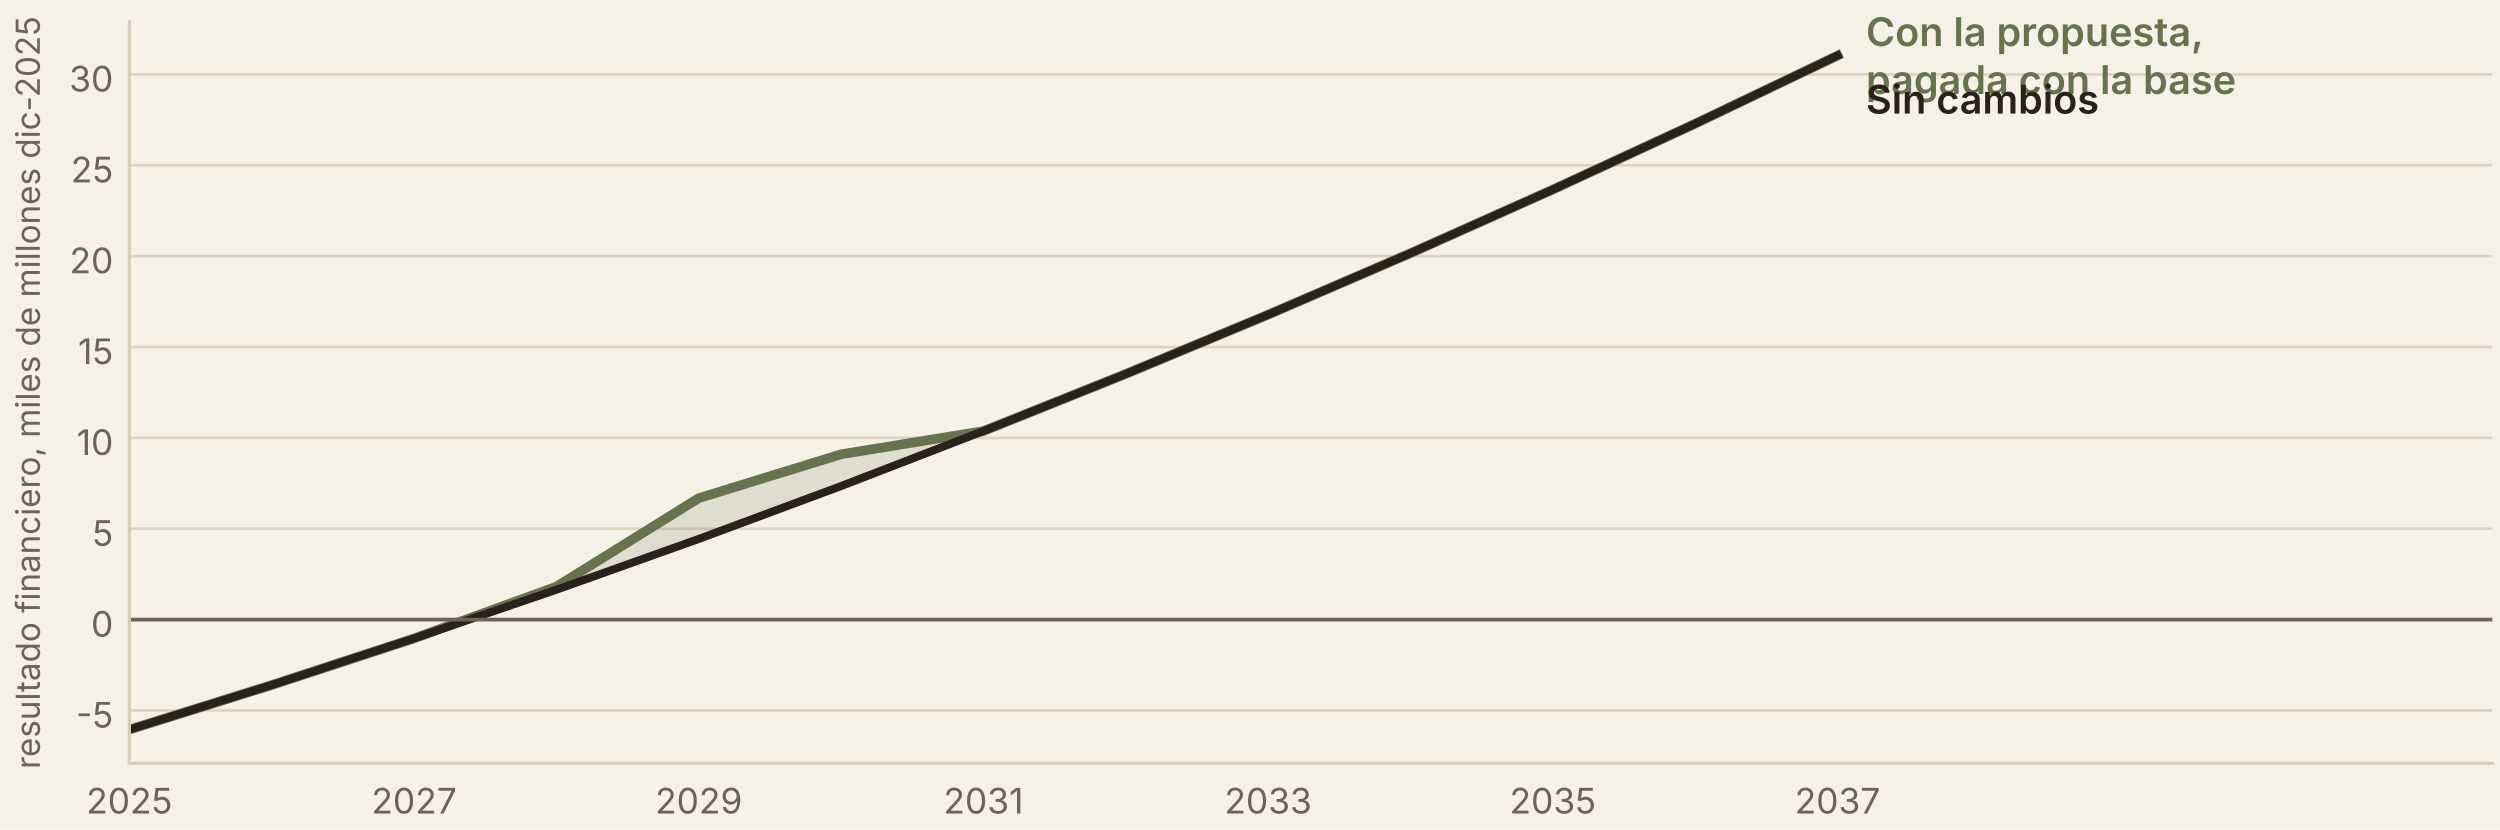
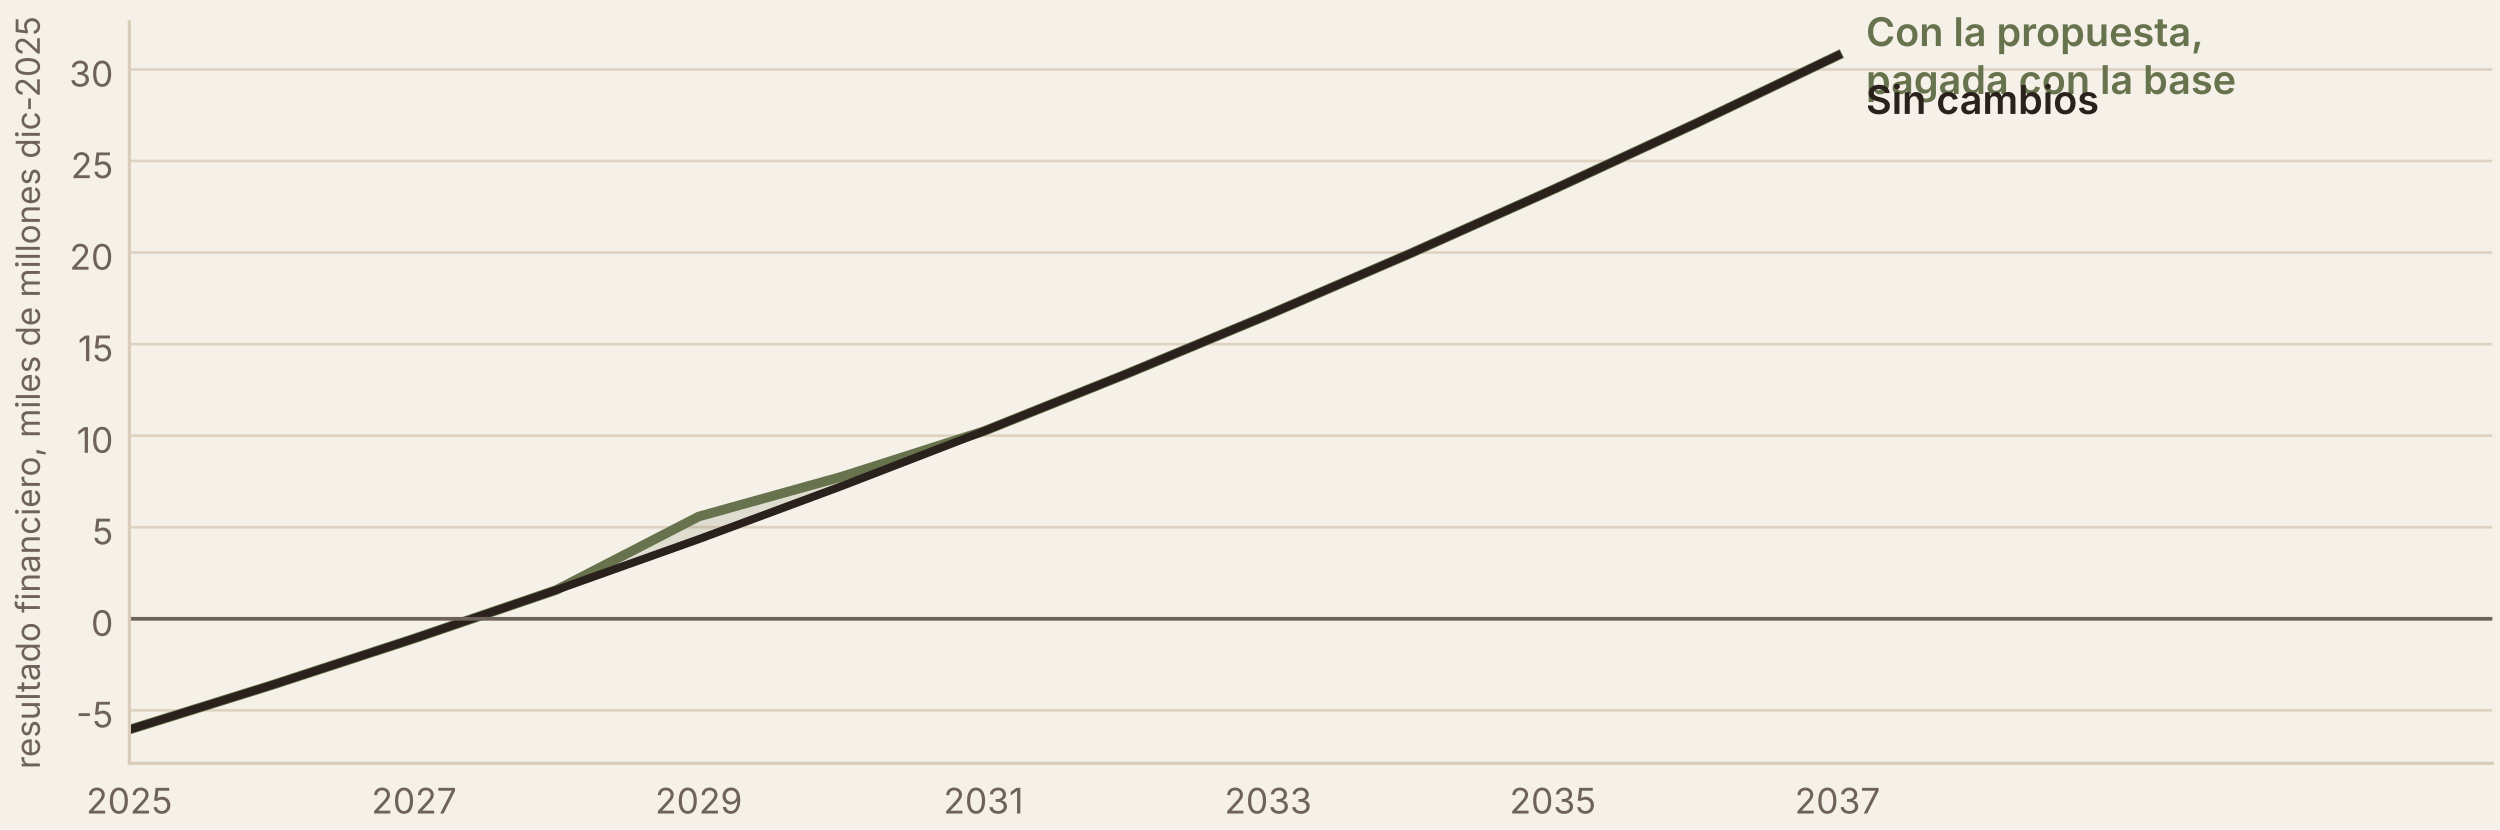
<svg xmlns="http://www.w3.org/2000/svg" xmlns:xlink="http://www.w3.org/1999/xlink" width="467.372pt" height="155.119pt" viewBox="0 0 467.372 155.119" version="1.1">
  <defs>
    <style type="text/css">*{stroke-linejoin: round; stroke-linecap: butt}</style>
  </defs>
  <g id="figure_1">
    <g id="patch_1">
      <path d="M 0 155.119  L 467.372 155.119  L 467.372 0  L 0 0  z " style="fill: #f5f0e8" />
    </g>
    <g id="axes_1">
      <g id="patch_2">
        <path d="M 24.182 142.694  L 465.932 142.694  L 465.932 4.094  L 24.182 4.094  z " style="fill: #f5f0e8" />
      </g>
      <g id="matplotlib.axis_1">
        <g id="xtick_1">
          <g id="line2d_1" />
          <g id="text_1">
            <text style="font-size: 6.6px; font-family: 'Inter'; text-anchor: middle; fill: #6e625a" x="24.182" y="152.087" transform="rotate(-0 24.18248 152.0875)">2025</text>
          </g>
        </g>
        <g id="xtick_2">
          <g id="line2d_2" />
          <g id="text_2">
            <text style="font-size: 6.6px; font-family: 'Inter'; text-anchor: middle; fill: #6e625a" x="77.405" y="152.087" transform="rotate(-0 77.40537 152.0875)">2027</text>
          </g>
        </g>
        <g id="xtick_3">
          <g id="line2d_3" />
          <g id="text_3">
            <text style="font-size: 6.6px; font-family: 'Inter'; text-anchor: middle; fill: #6e625a" x="130.628" y="152.087" transform="rotate(-0 130.6283 152.0875)">2029</text>
          </g>
        </g>
        <g id="xtick_4">
          <g id="line2d_4" />
          <g id="text_4">
            <text style="font-size: 6.6px; font-family: 'Inter'; text-anchor: middle; fill: #6e625a" x="183.851" y="152.087" transform="rotate(-0 183.8512 152.0875)">2031</text>
          </g>
        </g>
        <g id="xtick_5">
          <g id="line2d_5" />
          <g id="text_5">
            <text style="font-size: 6.6px; font-family: 'Inter'; text-anchor: middle; fill: #6e625a" x="237.074" y="152.087" transform="rotate(-0 237.074 152.0875)">2033</text>
          </g>
        </g>
        <g id="xtick_6">
          <g id="line2d_6" />
          <g id="text_6">
            <text style="font-size: 6.6px; font-family: 'Inter'; text-anchor: middle; fill: #6e625a" x="290.297" y="152.087" transform="rotate(-0 290.2969 152.0875)">2035</text>
          </g>
        </g>
        <g id="xtick_7">
          <g id="line2d_7" />
          <g id="text_7">
            <text style="font-size: 6.6px; font-family: 'Inter'; text-anchor: middle; fill: #6e625a" x="343.52" y="152.087" transform="rotate(-0 343.5198 152.0875)">2037</text>
          </g>
        </g>
      </g>
      <g id="matplotlib.axis_2">
        <g id="ytick_1">
          <g id="line2d_8">
-             <path d="M 24.182 132.823  L 465.932 132.823  " clip-path="url(#pc750020559)" style="fill: none; stroke: #d9cdba; stroke-opacity: 0.85; stroke-width: 0.5; stroke-linecap: square" />
+             <path d="M 24.182 132.796  L 465.932 132.796  " clip-path="url(#pf814085930)" style="fill: none; stroke: #d9cdba; stroke-opacity: 0.85; stroke-width: 0.5; stroke-linecap: square" />
          </g>
          <g id="line2d_9" />
          <g id="text_8">
-             <text style="font-size: 6.6px; font-family: 'Inter'; text-anchor: end; fill: #6e625a" x="21.182" y="136.02" transform="rotate(-0 21.18248 136.0196)">-5</text>
+             <text style="font-size: 6.6px; font-family: 'Inter'; text-anchor: end; fill: #6e625a" x="21.182" y="135.993" transform="rotate(-0 21.18248 135.9925)">-5</text>
          </g>
        </g>
        <g id="ytick_2">
          <g id="line2d_10">
-             <path d="M 24.182 115.835  L 465.932 115.835  " clip-path="url(#pc750020559)" style="fill: none; stroke: #d9cdba; stroke-opacity: 0.85; stroke-width: 0.5; stroke-linecap: square" />
+             <path d="M 24.182 115.679  L 465.932 115.679  " clip-path="url(#pf814085930)" style="fill: none; stroke: #d9cdba; stroke-opacity: 0.85; stroke-width: 0.5; stroke-linecap: square" />
          </g>
          <g id="line2d_11" />
          <g id="text_9">
-             <text style="font-size: 6.6px; font-family: 'Inter'; text-anchor: end; fill: #6e625a" x="21.182" y="119.032" transform="rotate(-0 21.18248 119.0322)">0</text>
+             <text style="font-size: 6.6px; font-family: 'Inter'; text-anchor: end; fill: #6e625a" x="21.182" y="118.876" transform="rotate(-0 21.18248 118.8761)">0</text>
          </g>
        </g>
        <g id="ytick_3">
          <g id="line2d_12">
-             <path d="M 24.182 98.848  L 465.932 98.848  " clip-path="url(#pc750020559)" style="fill: none; stroke: #d9cdba; stroke-opacity: 0.85; stroke-width: 0.5; stroke-linecap: square" />
+             <path d="M 24.182 98.563  L 465.932 98.563  " clip-path="url(#pf814085930)" style="fill: none; stroke: #d9cdba; stroke-opacity: 0.85; stroke-width: 0.5; stroke-linecap: square" />
          </g>
          <g id="line2d_13" />
          <g id="text_10">
-             <text style="font-size: 6.6px; font-family: 'Inter'; text-anchor: end; fill: #6e625a" x="21.182" y="102.045" transform="rotate(-0 21.18248 102.0448)">5</text>
+             <text style="font-size: 6.6px; font-family: 'Inter'; text-anchor: end; fill: #6e625a" x="21.182" y="101.76" transform="rotate(-0 21.18248 101.7598)">5</text>
          </g>
        </g>
        <g id="ytick_4">
          <g id="line2d_14">
-             <path d="M 24.182 81.861  L 465.932 81.861  " clip-path="url(#pc750020559)" style="fill: none; stroke: #d9cdba; stroke-opacity: 0.85; stroke-width: 0.5; stroke-linecap: square" />
+             <path d="M 24.182 81.447  L 465.932 81.447  " clip-path="url(#pf814085930)" style="fill: none; stroke: #d9cdba; stroke-opacity: 0.85; stroke-width: 0.5; stroke-linecap: square" />
          </g>
          <g id="line2d_15" />
          <g id="text_11">
-             <text style="font-size: 6.6px; font-family: 'Inter'; text-anchor: end; fill: #6e625a" x="21.182" y="85.057" transform="rotate(-0 21.18248 85.05746)">10</text>
+             <text style="font-size: 6.6px; font-family: 'Inter'; text-anchor: end; fill: #6e625a" x="21.182" y="84.643" transform="rotate(-0 21.18248 84.64342)">10</text>
          </g>
        </g>
        <g id="ytick_5">
          <g id="line2d_16">
-             <path d="M 24.182 64.873  L 465.932 64.873  " clip-path="url(#pc750020559)" style="fill: none; stroke: #d9cdba; stroke-opacity: 0.85; stroke-width: 0.5; stroke-linecap: square" />
+             <path d="M 24.182 64.33  L 465.932 64.33  " clip-path="url(#pf814085930)" style="fill: none; stroke: #d9cdba; stroke-opacity: 0.85; stroke-width: 0.5; stroke-linecap: square" />
          </g>
          <g id="line2d_17" />
          <g id="text_12">
-             <text style="font-size: 6.6px; font-family: 'Inter'; text-anchor: end; fill: #6e625a" x="21.182" y="68.07" transform="rotate(-0 21.18248 68.07008)">15</text>
+             <text style="font-size: 6.6px; font-family: 'Inter'; text-anchor: end; fill: #6e625a" x="21.182" y="67.527" transform="rotate(-0 21.18248 67.52705)">15</text>
          </g>
        </g>
        <g id="ytick_6">
          <g id="line2d_18">
-             <path d="M 24.182 47.886  L 465.932 47.886  " clip-path="url(#pc750020559)" style="fill: none; stroke: #d9cdba; stroke-opacity: 0.85; stroke-width: 0.5; stroke-linecap: square" />
+             <path d="M 24.182 47.214  L 465.932 47.214  " clip-path="url(#pf814085930)" style="fill: none; stroke: #d9cdba; stroke-opacity: 0.85; stroke-width: 0.5; stroke-linecap: square" />
          </g>
          <g id="line2d_19" />
          <g id="text_13">
-             <text style="font-size: 6.6px; font-family: 'Inter'; text-anchor: end; fill: #6e625a" x="21.182" y="51.083" transform="rotate(-0 21.18248 51.08269)">20</text>
+             <text style="font-size: 6.6px; font-family: 'Inter'; text-anchor: end; fill: #6e625a" x="21.182" y="50.411" transform="rotate(-0 21.18248 50.41069)">20</text>
          </g>
        </g>
        <g id="ytick_7">
          <g id="line2d_20">
-             <path d="M 24.182 30.898  L 465.932 30.898  " clip-path="url(#pc750020559)" style="fill: none; stroke: #d9cdba; stroke-opacity: 0.85; stroke-width: 0.5; stroke-linecap: square" />
+             <path d="M 24.182 30.097  L 465.932 30.097  " clip-path="url(#pf814085930)" style="fill: none; stroke: #d9cdba; stroke-opacity: 0.85; stroke-width: 0.5; stroke-linecap: square" />
          </g>
          <g id="line2d_21" />
          <g id="text_14">
-             <text style="font-size: 6.6px; font-family: 'Inter'; text-anchor: end; fill: #6e625a" x="21.182" y="34.095" transform="rotate(-0 21.18248 34.09531)">25</text>
+             <text style="font-size: 6.6px; font-family: 'Inter'; text-anchor: end; fill: #6e625a" x="21.182" y="33.294" transform="rotate(-0 21.18248 33.29433)">25</text>
          </g>
        </g>
        <g id="ytick_8">
          <g id="line2d_22">
-             <path d="M 24.182 13.911  L 465.932 13.911  " clip-path="url(#pc750020559)" style="fill: none; stroke: #d9cdba; stroke-opacity: 0.85; stroke-width: 0.5; stroke-linecap: square" />
+             <path d="M 24.182 12.981  L 465.932 12.981  " clip-path="url(#pf814085930)" style="fill: none; stroke: #d9cdba; stroke-opacity: 0.85; stroke-width: 0.5; stroke-linecap: square" />
          </g>
          <g id="line2d_23" />
          <g id="text_15">
-             <text style="font-size: 6.6px; font-family: 'Inter'; text-anchor: end; fill: #6e625a" x="21.182" y="17.108" transform="rotate(-0 21.18248 17.10792)">30</text>
+             <text style="font-size: 6.6px; font-family: 'Inter'; text-anchor: end; fill: #6e625a" x="21.182" y="16.178" transform="rotate(-0 21.18248 16.17796)">30</text>
          </g>
        </g>
        <g id="text_16">
          <text style="font-size: 6.2px; font-family: 'Inter'; text-anchor: middle; fill: #6e625a" x="7.446" y="73.394" transform="rotate(-90 7.44625 73.39371)">resultado financiero, miles de millones dic-2025</text>
        </g>
      </g>
      <g id="FillBetweenPolyCollection_1">
        <defs>
-           <path id="mce5f0a19aa" d="M 24.182 -18.726  L 24.182 -18.726  L 50.794 -27.057  L 77.405 -35.772  L 104.017 -44.874  L 130.628 -54.366  L 157.24 -64.251  L 183.851 -74.532  L 210.463 -85.212  L 237.074 -96.295  L 263.685 -107.784  L 290.297 -119.683  L 316.908 -131.995  L 343.52 -144.726  L 343.52 -144.726  L 343.52 -144.726  L 316.908 -131.995  L 290.297 -119.683  L 263.685 -107.784  L 237.074 -96.295  L 210.463 -85.212  L 183.851 -74.532  L 157.24 -70.195  L 130.628 -61.994  L 104.017 -45.451  L 77.405 -35.772  L 50.794 -27.057  L 24.182 -18.726  z " />
+           <path id="me2f0b07185" d="M 24.182 -18.726  L 24.182 -18.726  L 50.794 -27.041  L 77.405 -35.743  L 104.017 -44.836  L 130.628 -54.321  L 157.24 -64.202  L 183.851 -74.481  L 210.463 -85.163  L 237.074 -96.25  L 263.685 -107.746  L 290.297 -119.654  L 316.908 -131.98  L 343.52 -144.726  L 343.52 -144.726  L 343.52 -144.726  L 316.908 -131.98  L 290.297 -119.654  L 263.685 -107.746  L 237.074 -96.25  L 210.463 -85.163  L 183.851 -74.481  L 157.24 -65.973  L 130.628 -58.56  L 104.017 -44.836  L 77.405 -35.743  L 50.794 -27.041  L 24.182 -18.726  z " />
        </defs>
-         <g clip-path="url(#pc750020559)">
-           <use xlink:href="#mce5f0a19aa" x="0" y="155.119" style="fill: #66734c; fill-opacity: 0.16" />
+         <g clip-path="url(#pf814085930)">
+           <use xlink:href="#me2f0b07185" x="0" y="155.119" style="fill: #66734c; fill-opacity: 0.16" />
        </g>
      </g>
      <g id="line2d_24">
-         <path d="M 24.182 136.394  L 50.794 128.063  L 77.405 119.348  L 104.017 109.668  L 130.628 93.125  L 157.24 84.924  L 183.851 80.587  L 210.463 69.907  L 237.074 58.824  L 263.685 47.336  L 290.297 35.437  L 316.908 23.124  L 343.52 10.394  " clip-path="url(#pc750020559)" style="fill: none; stroke: #66734c; stroke-width: 1.8; stroke-linecap: square" />
+         <path d="M 24.182 136.394  L 50.794 128.079  L 77.405 119.376  L 104.017 110.284  L 130.628 96.56  L 157.24 89.147  L 183.851 80.638  L 210.463 69.957  L 237.074 58.87  L 263.685 47.374  L 290.297 35.465  L 316.908 23.14  L 343.52 10.394  " clip-path="url(#pf814085930)" style="fill: none; stroke: #66734c; stroke-width: 1.8; stroke-linecap: square" />
      </g>
      <g id="line2d_25">
-         <path d="M 24.182 136.394  L 50.794 128.063  L 77.405 119.348  L 104.017 110.245  L 130.628 100.753  L 157.24 90.868  L 183.851 80.587  L 210.463 69.907  L 237.074 58.824  L 263.685 47.336  L 290.297 35.437  L 316.908 23.124  L 343.52 10.394  " clip-path="url(#pc750020559)" style="fill: none; stroke: #2a211c; stroke-width: 1.5; stroke-linecap: square" />
+         <path d="M 24.182 136.394  L 50.794 128.079  L 77.405 119.376  L 104.017 110.284  L 130.628 100.799  L 157.24 90.918  L 183.851 80.638  L 210.463 69.957  L 237.074 58.87  L 263.685 47.374  L 290.297 35.465  L 316.908 23.14  L 343.52 10.394  " clip-path="url(#pf814085930)" style="fill: none; stroke: #2a211c; stroke-width: 1.5; stroke-linecap: square" />
      </g>
      <g id="line2d_26">
-         <path d="M 24.182 115.835  L 465.932 115.835  " clip-path="url(#pc750020559)" style="fill: none; stroke: #6e625a; stroke-width: 0.7; stroke-linecap: square" />
+         <path d="M 24.182 115.679  L 465.932 115.679  " clip-path="url(#pf814085930)" style="fill: none; stroke: #6e625a; stroke-width: 0.7; stroke-linecap: square" />
      </g>
      <g id="patch_3">
        <path d="M 24.182 142.694  L 24.182 4.094  " style="fill: none; stroke: #d9cdba; stroke-width: 0.6; stroke-linejoin: miter; stroke-linecap: square" />
      </g>
      <g id="patch_4">
        <path d="M 24.182 142.694  L 465.932 142.694  " style="fill: none; stroke: #d9cdba; stroke-width: 0.6; stroke-linejoin: miter; stroke-linecap: square" />
      </g>
      <g id="text_17">
        <text style="font-weight: 600; font-size: 7.4px; font-family: 'Inter'; fill: #66734c" transform="translate(348.8421 8.60875)"> Con la propuesta,</text>
        <text style="font-weight: 600; font-size: 7.4px; font-family: 'Inter'; fill: #66734c" transform="translate(348.8421 17.56246)"> pagada con la base</text>
      </g>
      <g id="text_18">
-         <text style="font-weight: 600; font-size: 7.4px; font-family: 'Inter'; text-anchor: start; fill: #2a211c" x="348.842" y="21.24" transform="rotate(-0 348.8421 21.23957)"> Sin cambios</text>
+         <text style="font-weight: 600; font-size: 7.4px; font-family: 'Inter'; text-anchor: start; fill: #2a211c" x="348.842" y="21.301" transform="rotate(-0 348.8421 21.30146)"> Sin cambios</text>
      </g>
    </g>
  </g>
  <defs>
-     <clipPath id="pc750020559">
+     <clipPath id="pf814085930">
      <rect x="24.182" y="4.094" width="441.75" height="138.6" />
    </clipPath>
  </defs>
</svg>
